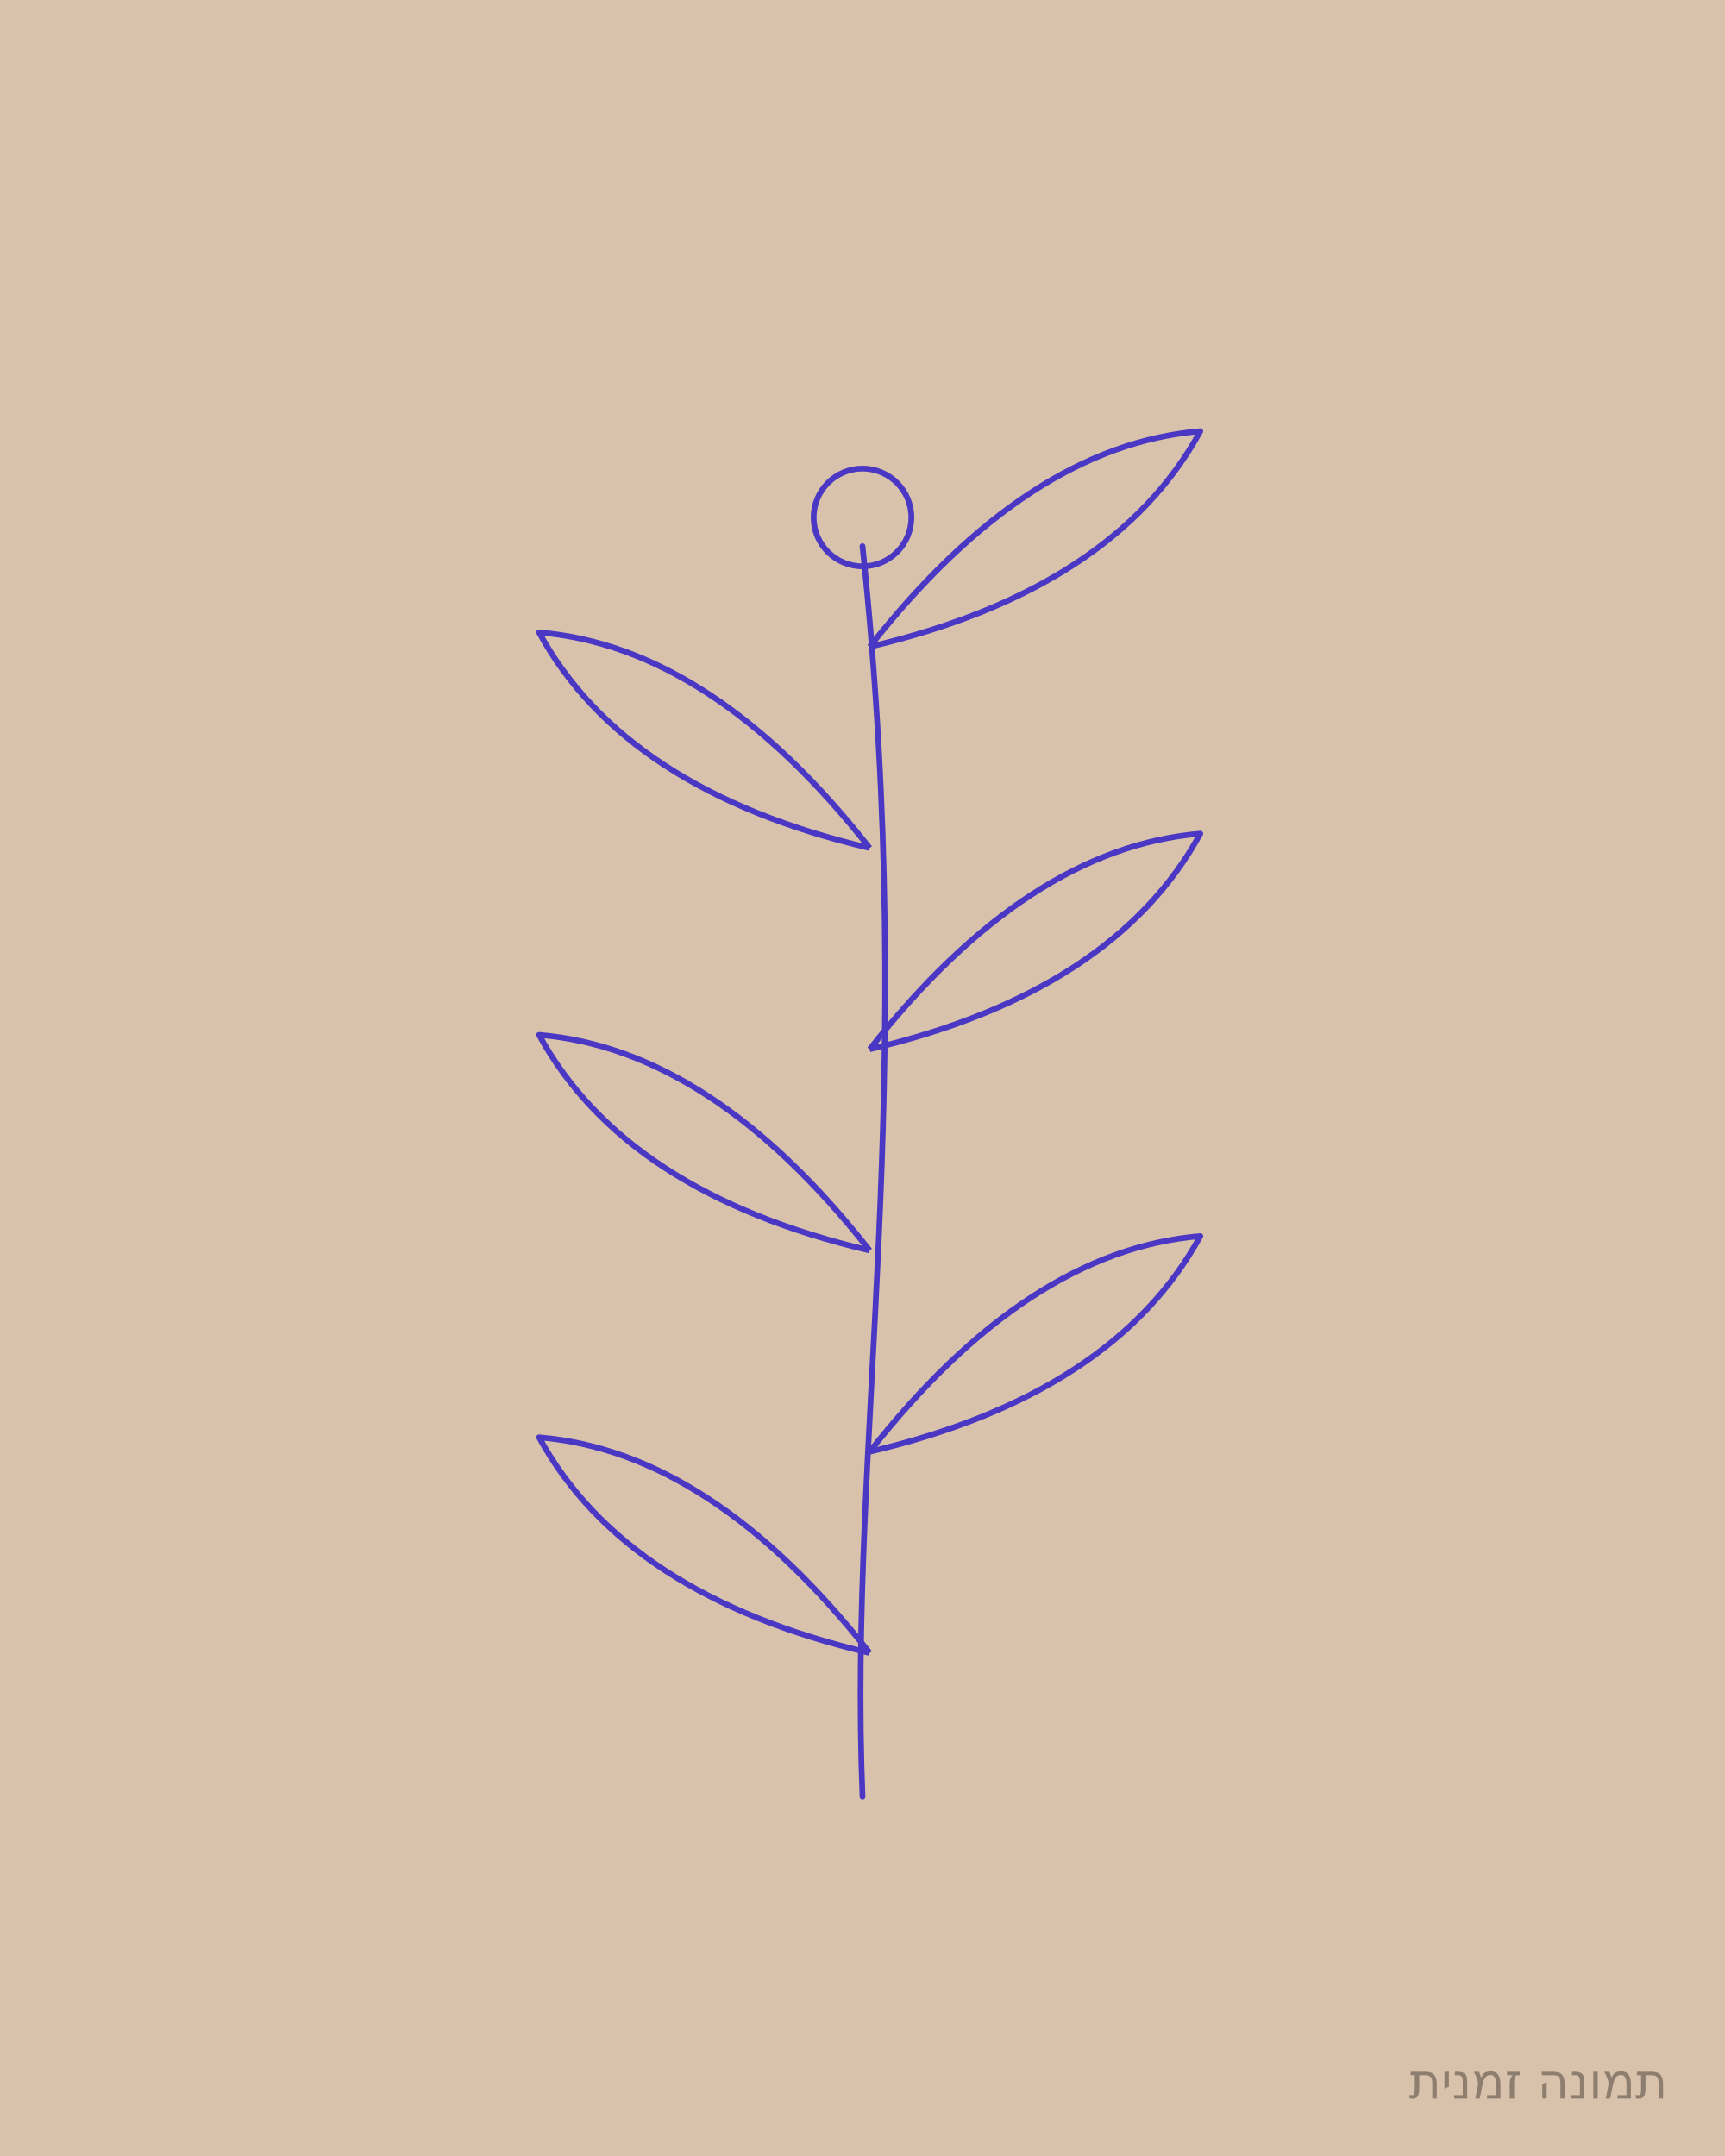
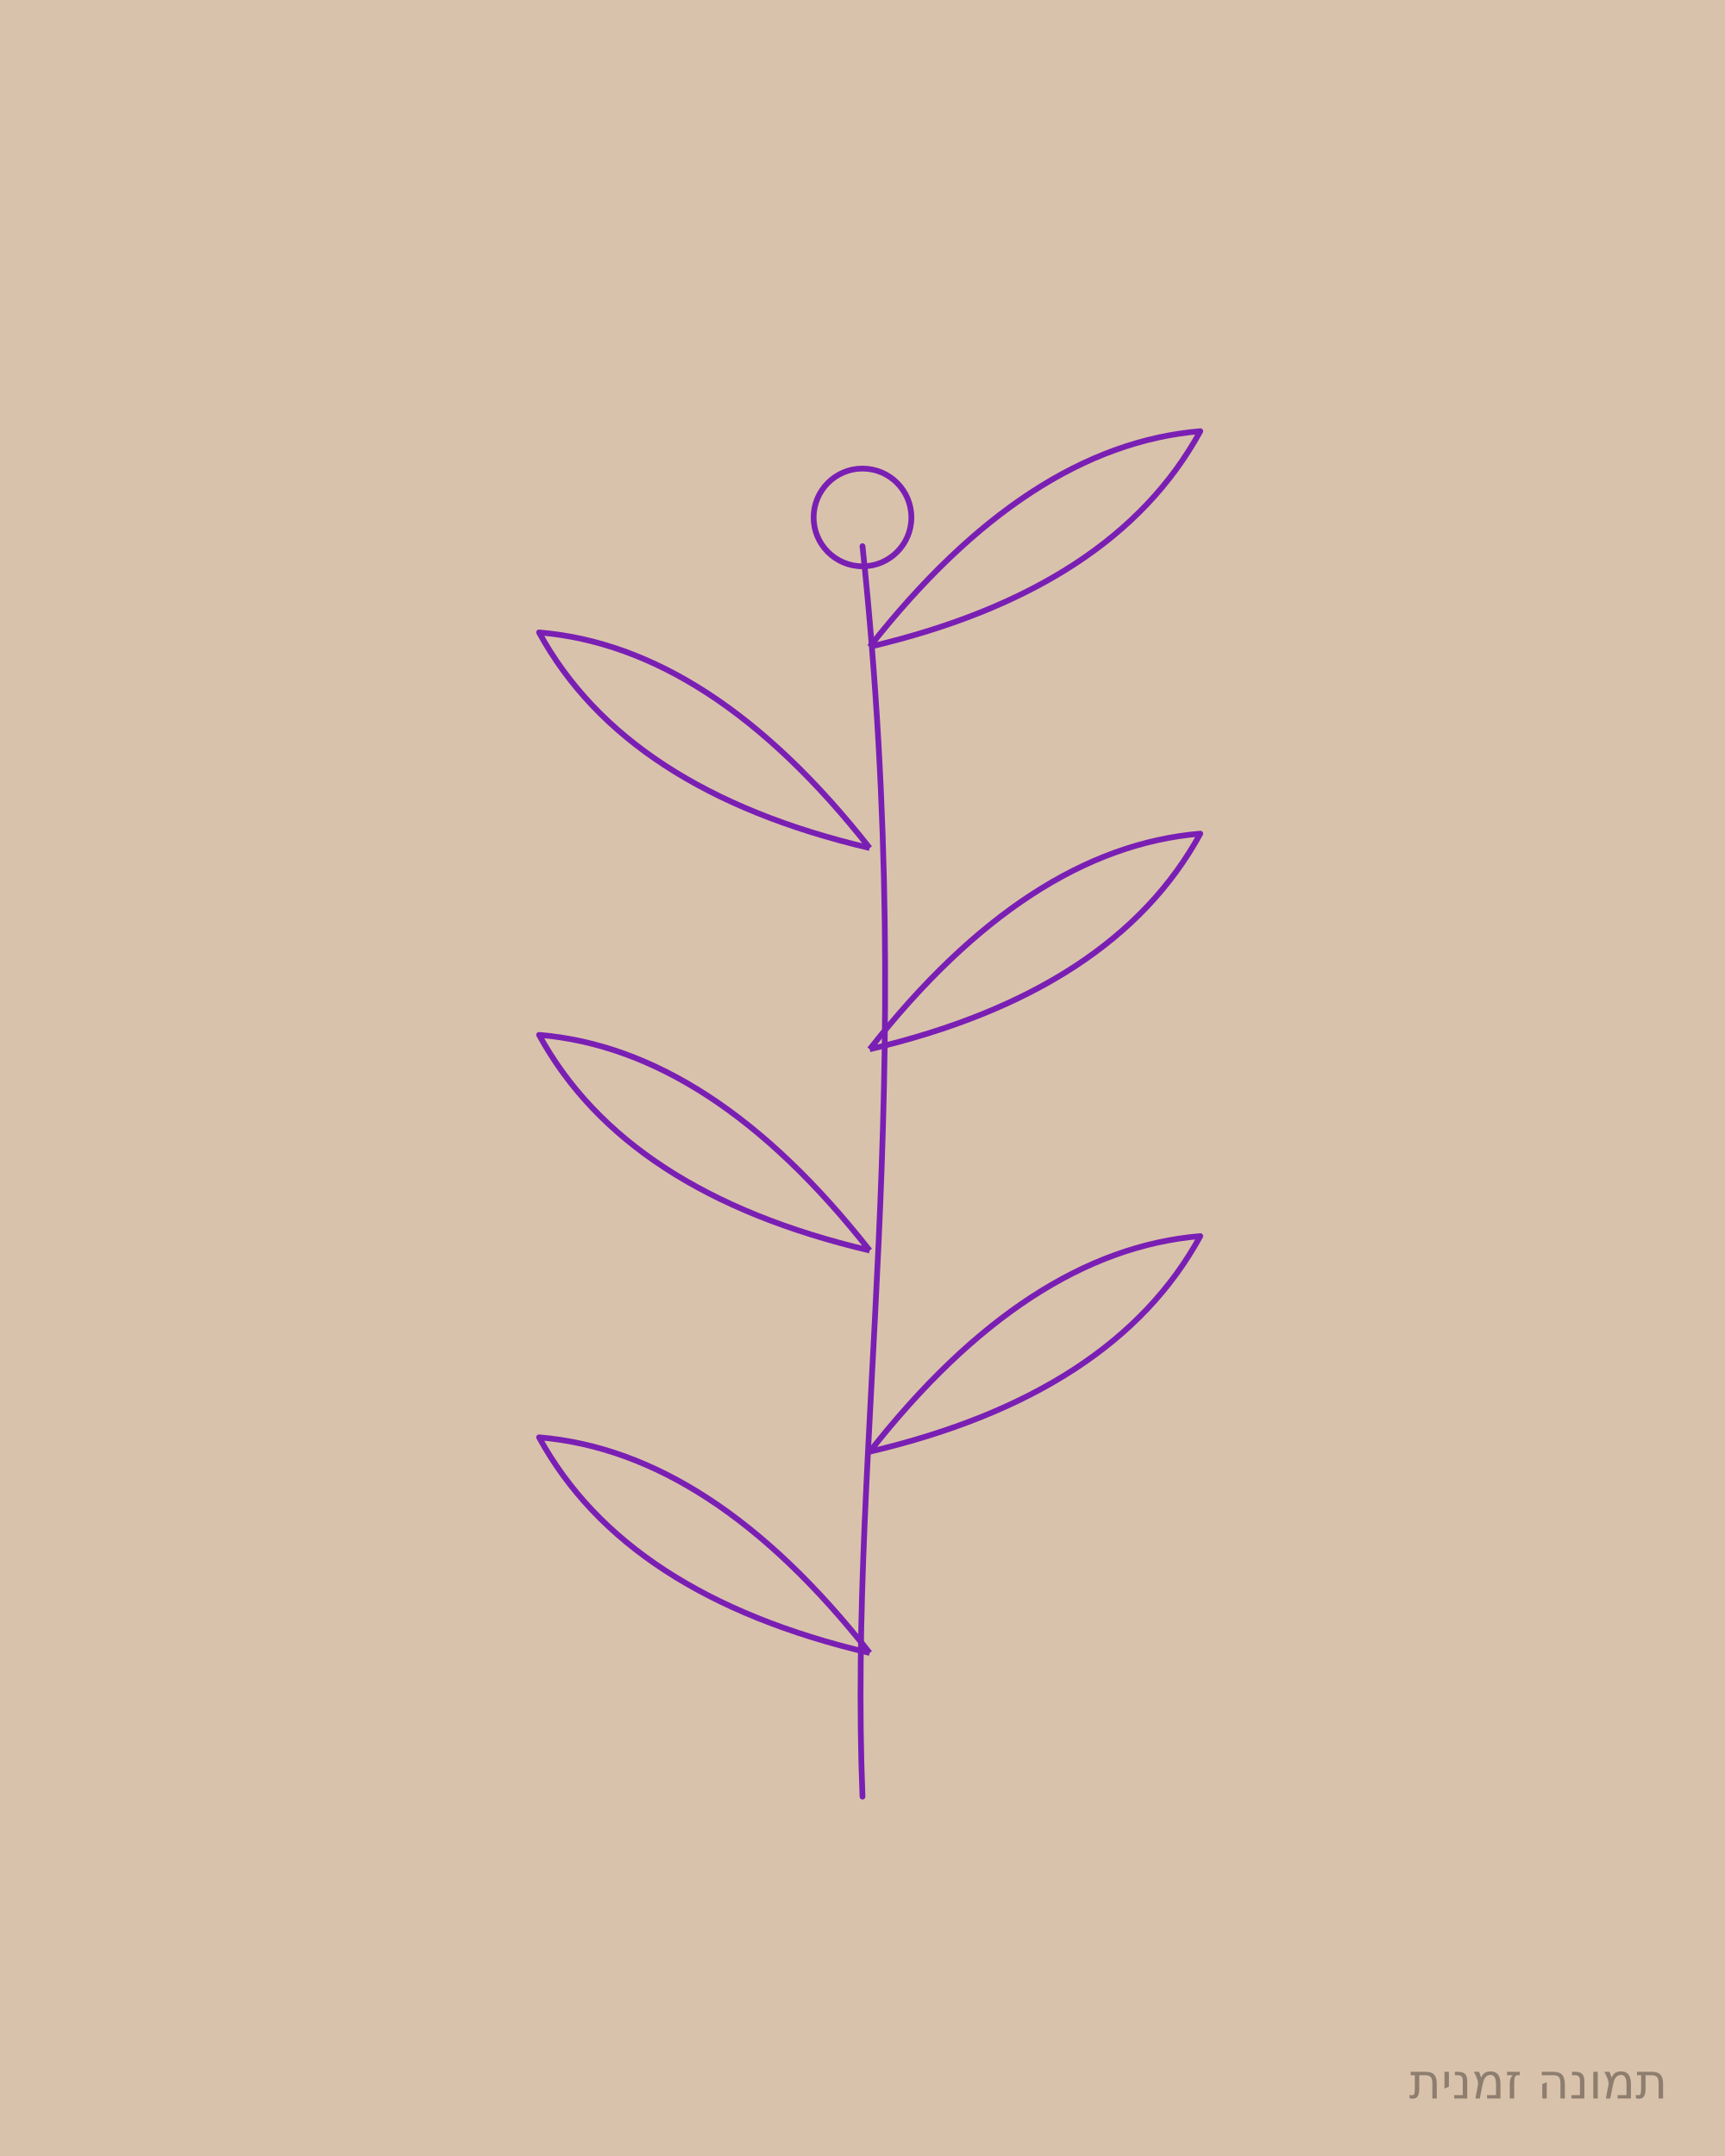
<svg xmlns="http://www.w3.org/2000/svg" viewBox="0 0 1200 1500" width="1200" height="1500">
  <rect width="1200" height="1500" fill="#d9c2ab" />
-   <path d="M600 1250 C 590 1000, 640 760, 600 380" fill="none" stroke="#4a37c4" stroke-width="4" stroke-linecap="round" />
-   <path d="M605 1150 q -170 -40 -230 -150 q 120 10 230 150" fill="none" stroke="#4a37c4" stroke-width="4" stroke-linejoin="round" />
-   <path d="M605 1010 q 170 -40 230 -150 q -120 10 -230 150" fill="none" stroke="#4a37c4" stroke-width="4" stroke-linejoin="round" />
-   <path d="M605 870 q -170 -40 -230 -150 q 120 10 230 150" fill="none" stroke="#4a37c4" stroke-width="4" stroke-linejoin="round" />
-   <path d="M605 730 q 170 -40 230 -150 q -120 10 -230 150" fill="none" stroke="#4a37c4" stroke-width="4" stroke-linejoin="round" />
-   <path d="M605 590 q -170 -40 -230 -150 q 120 10 230 150" fill="none" stroke="#4a37c4" stroke-width="4" stroke-linejoin="round" />
-   <path d="M605 450 q 170 -40 230 -150 q -120 10 -230 150" fill="none" stroke="#4a37c4" stroke-width="4" stroke-linejoin="round" />
-   <circle cx="600" cy="360" r="34" fill="none" stroke="#4a37c4" stroke-width="4" />
+   <path d="M600 1250 C 590 1000, 640 760, 600 380" fill="none" stroke="#7a1fb4" stroke-width="4" stroke-linecap="round" />
+   <path d="M605 1150 q -170 -40 -230 -150 q 120 10 230 150" fill="none" stroke="#7a1fb4" stroke-width="4" stroke-linejoin="round" />
+   <path d="M605 1010 q 170 -40 230 -150 q -120 10 -230 150" fill="none" stroke="#7a1fb4" stroke-width="4" stroke-linejoin="round" />
+   <path d="M605 870 q -170 -40 -230 -150 q 120 10 230 150" fill="none" stroke="#7a1fb4" stroke-width="4" stroke-linejoin="round" />
+   <path d="M605 730 q 170 -40 230 -150 q -120 10 -230 150" fill="none" stroke="#7a1fb4" stroke-width="4" stroke-linejoin="round" />
+   <path d="M605 590 q -170 -40 -230 -150 q 120 10 230 150" fill="none" stroke="#7a1fb4" stroke-width="4" stroke-linejoin="round" />
+   <path d="M605 450 q 170 -40 230 -150 q -120 10 -230 150" fill="none" stroke="#7a1fb4" stroke-width="4" stroke-linejoin="round" />
+   <circle cx="600" cy="360" r="34" fill="none" stroke="#7a1fb4" stroke-width="4" />
  <text x="1160" y="1460" text-anchor="end" font-family="sans-serif" font-size="34" fill="#000" fill-opacity=".35">תמונה זמנית</text>
</svg>
